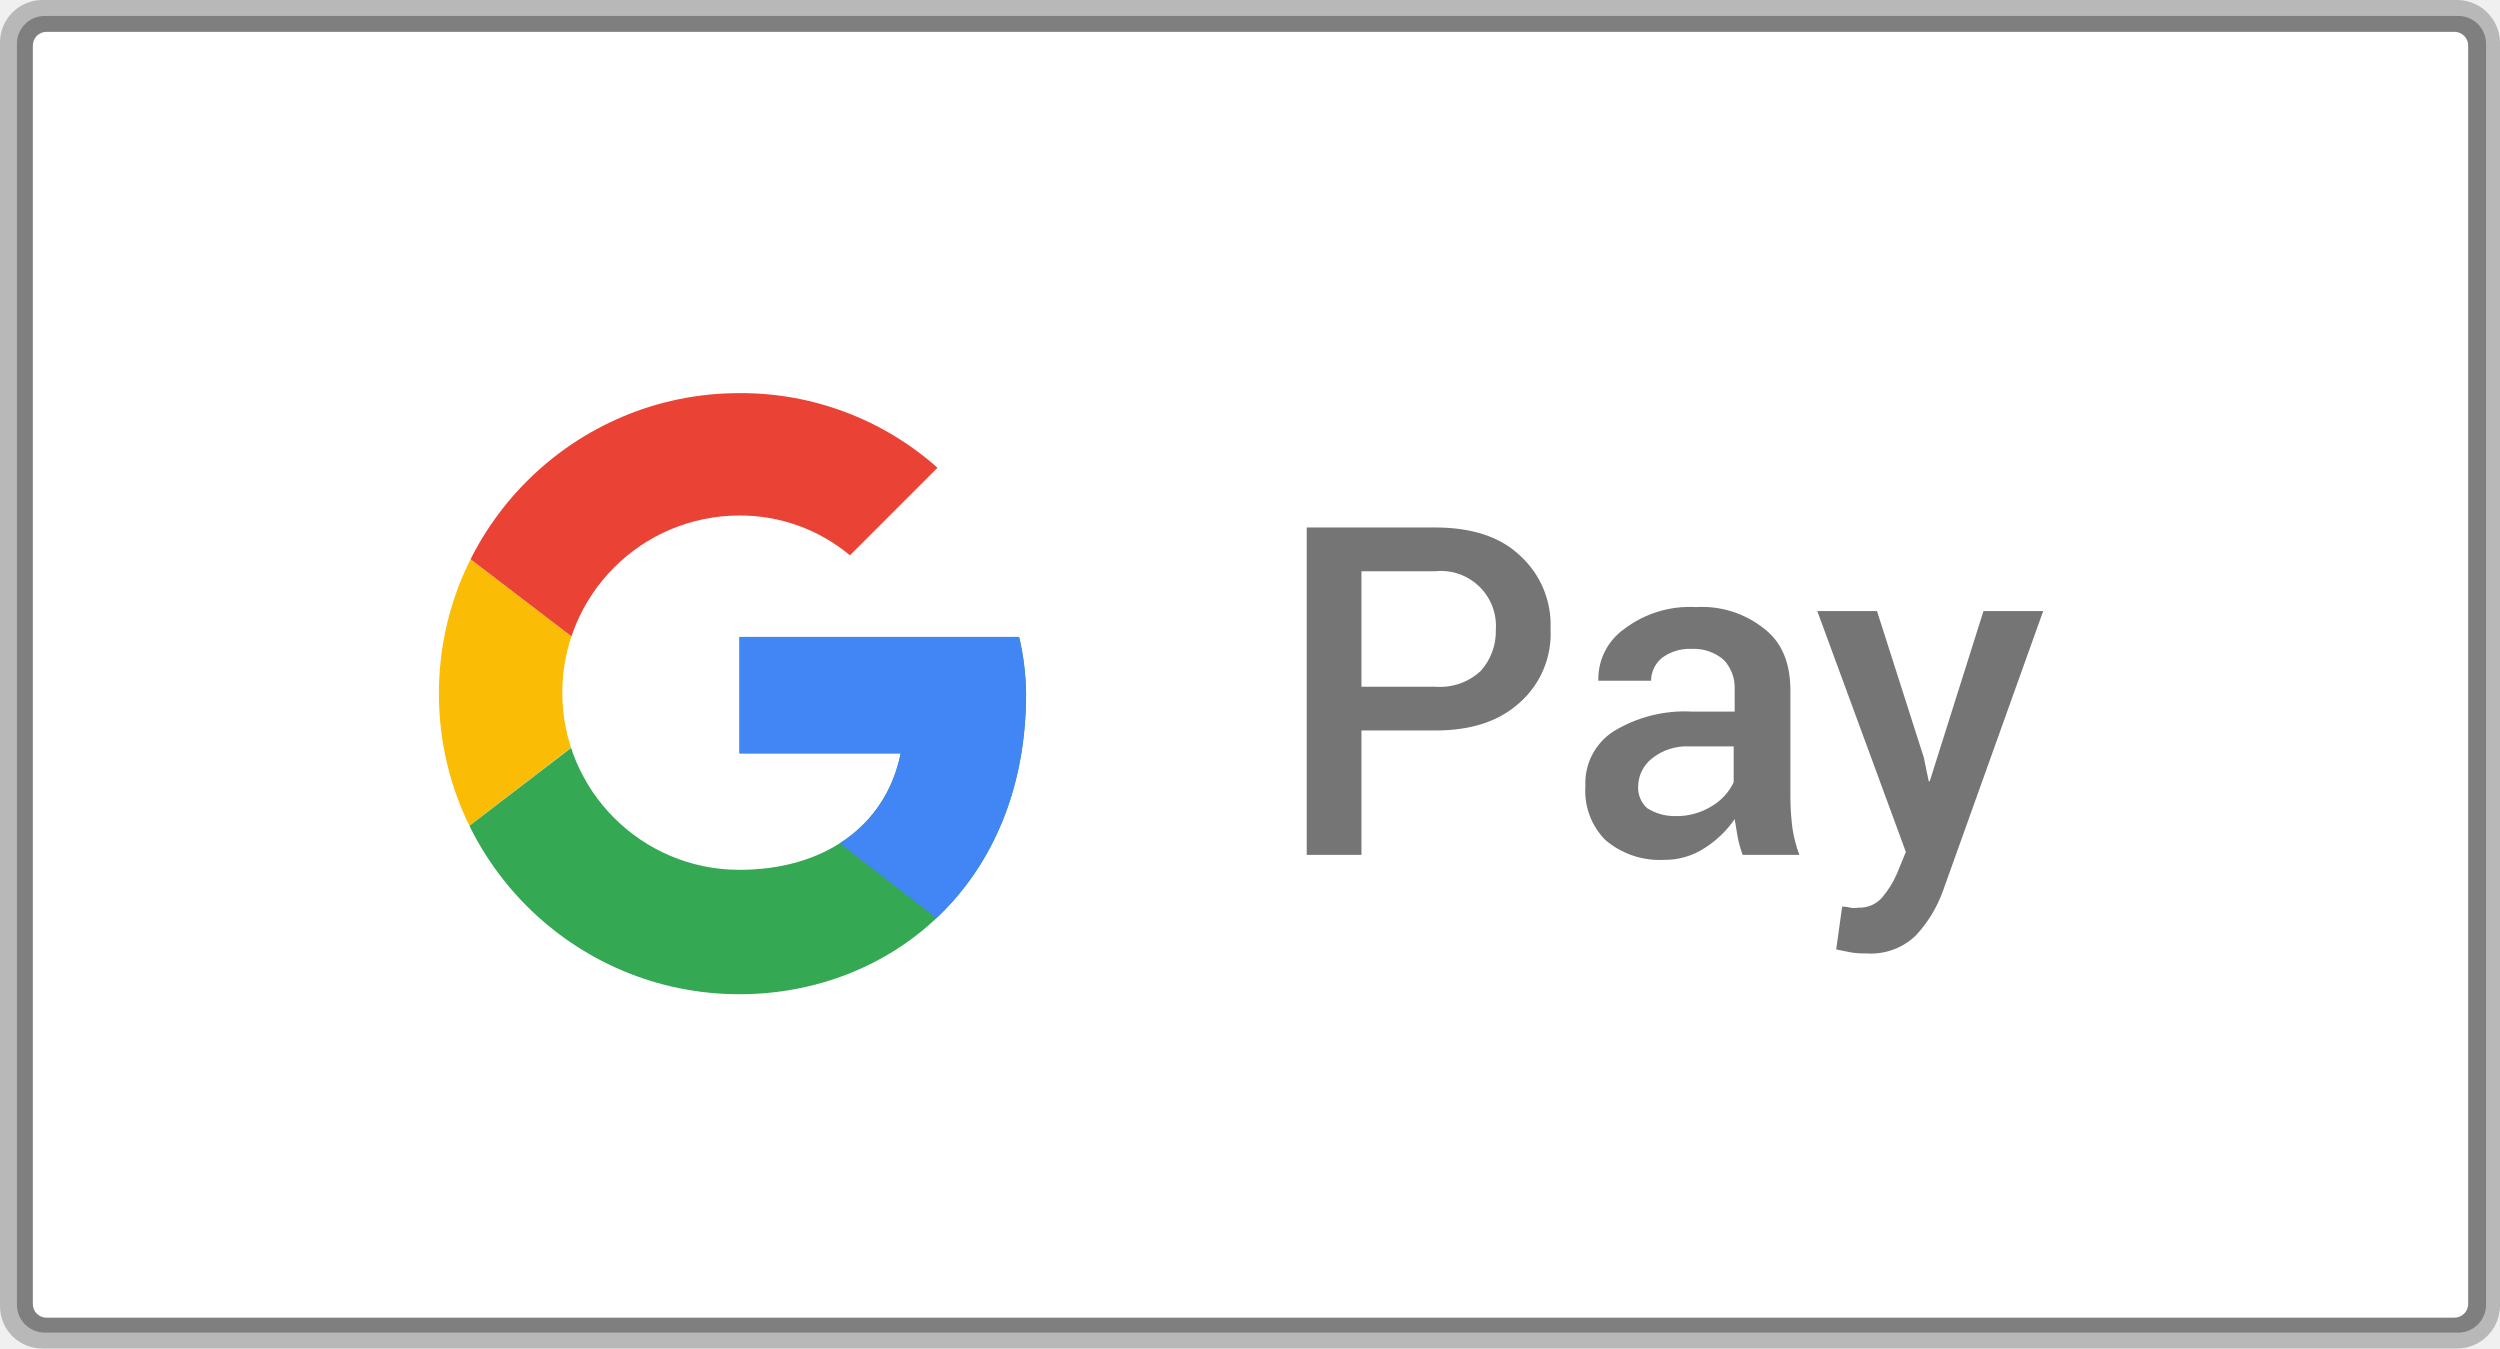
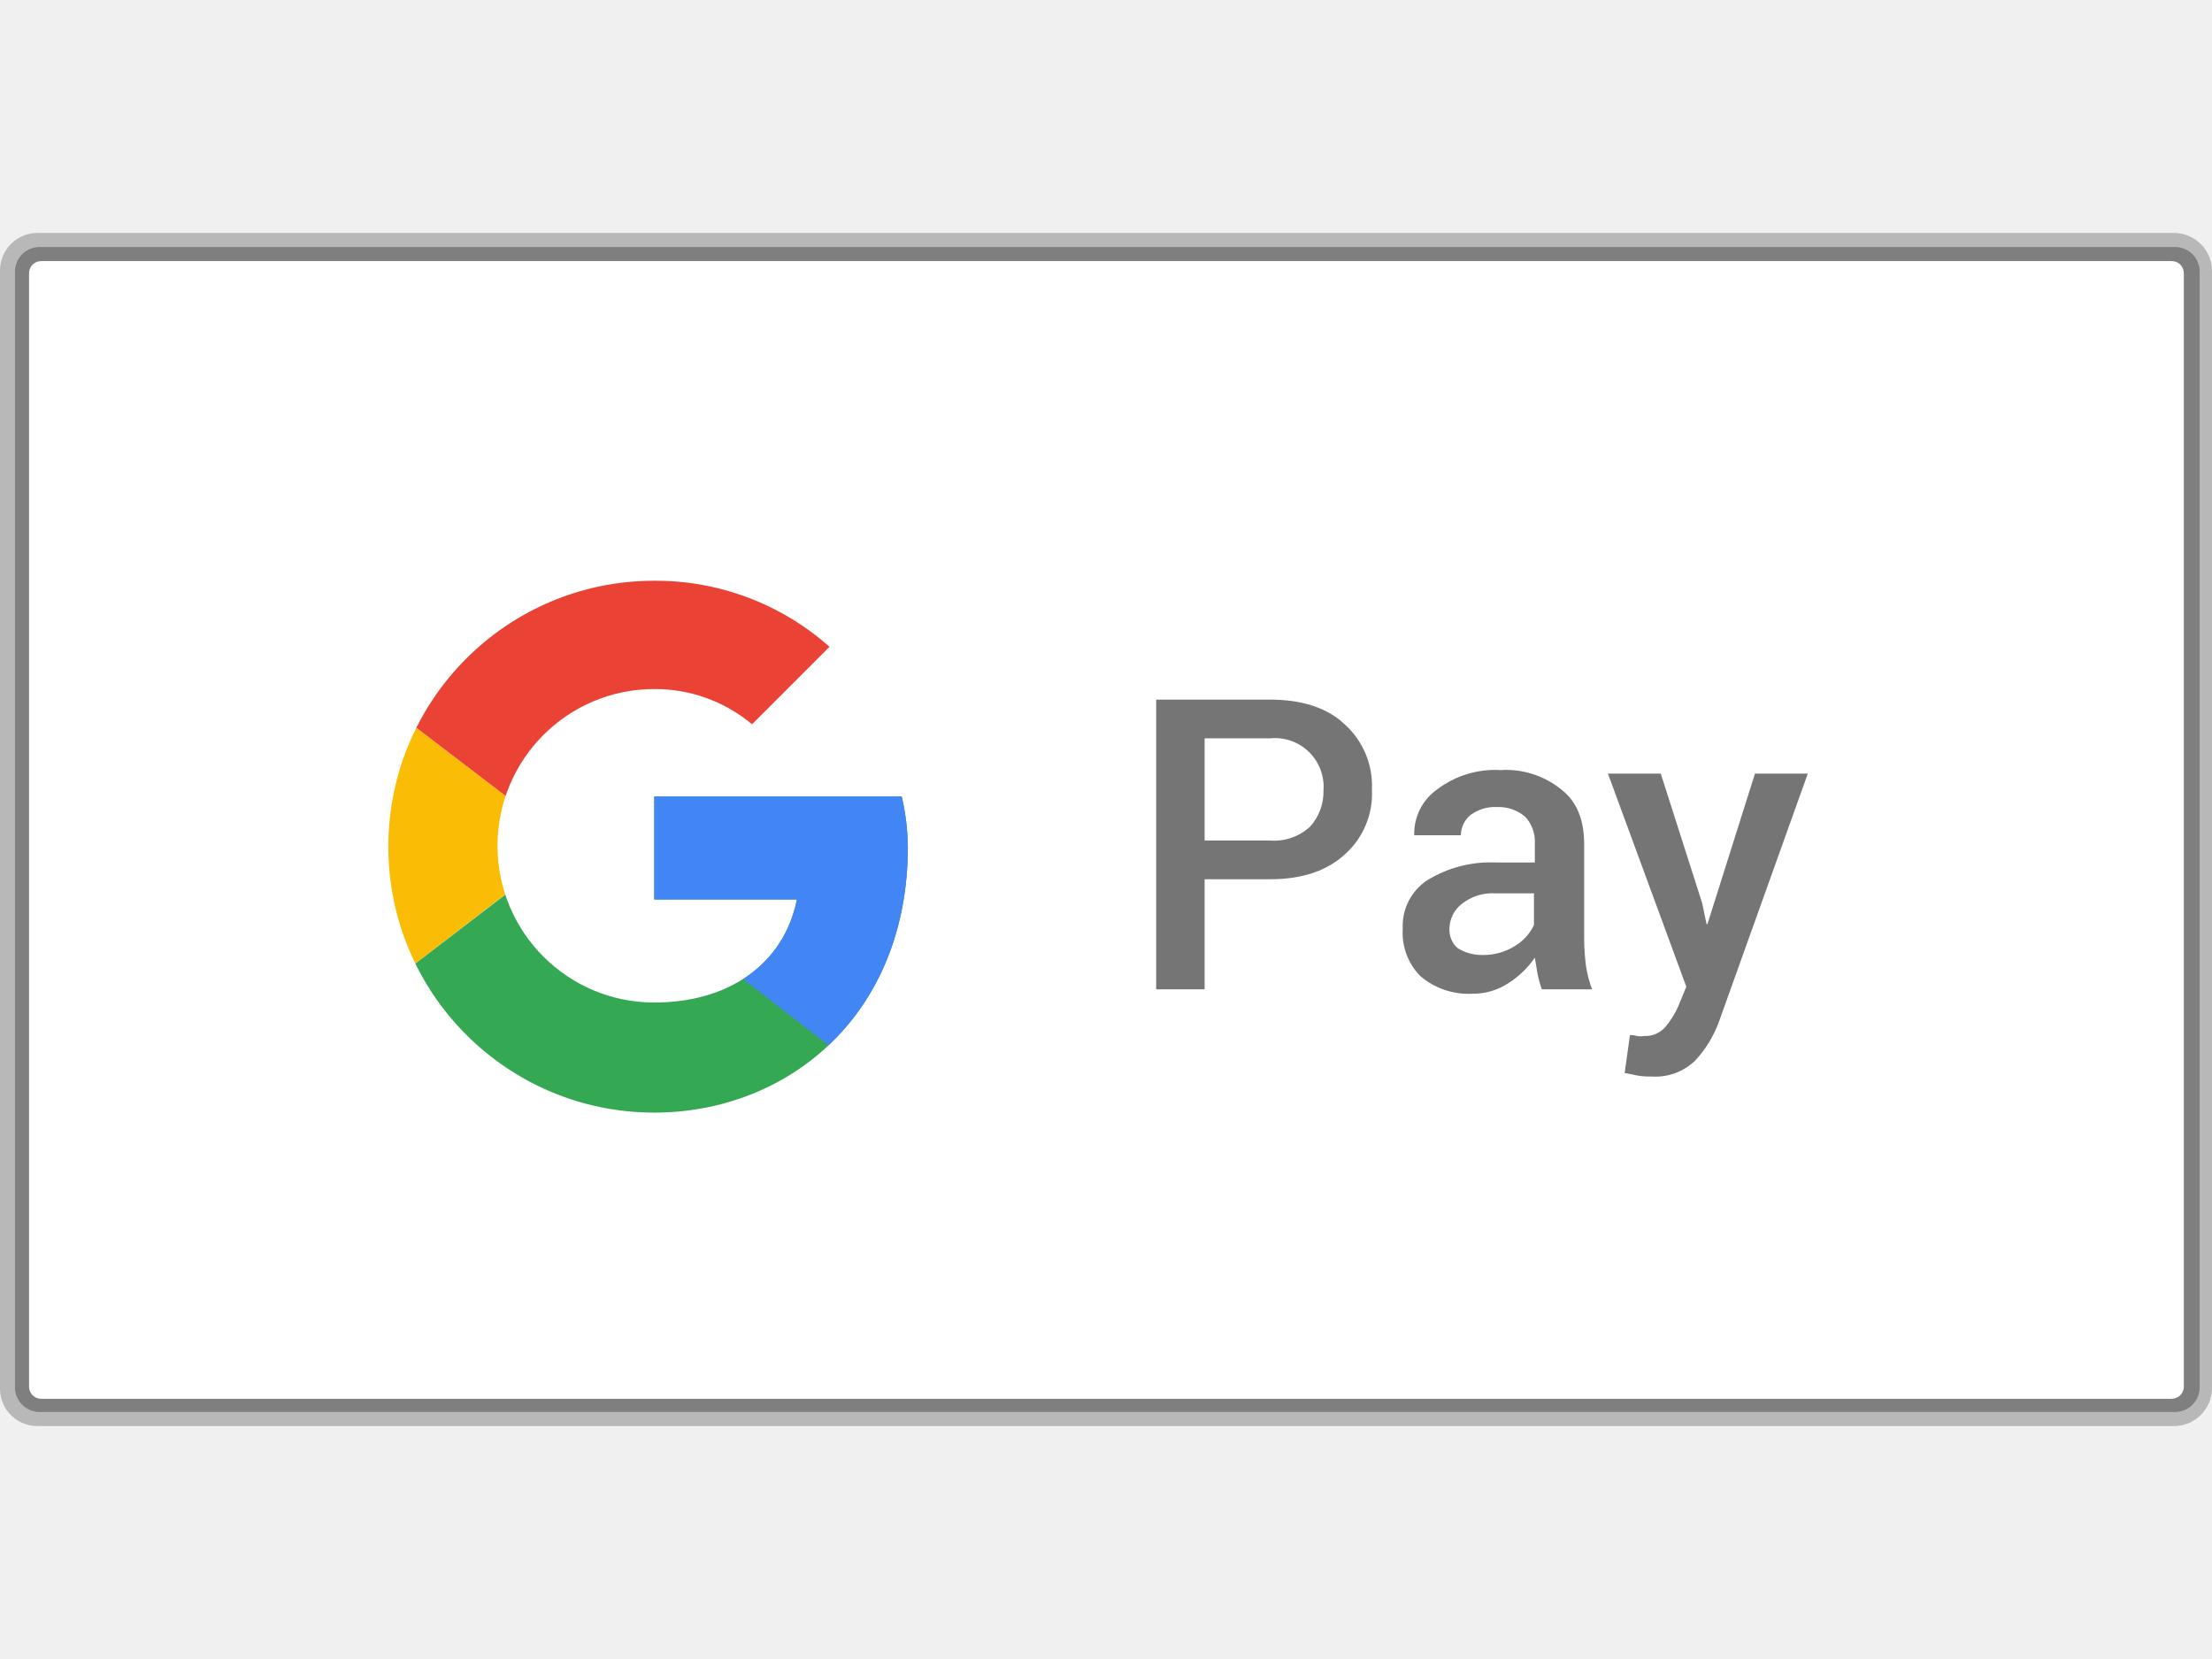
- <svg xmlns="http://www.w3.org/2000/svg" id="Layer_1" data-name="Layer 1" viewBox="0 0 251.2 135.5">
+ <svg xmlns="http://www.w3.org/2000/svg" width="40" height="30" id="Layer_1" data-name="Layer 1" viewBox="0 0 251.2 135.5">
  <defs>
    <clipPath id="clip-path" transform="translate(0 0.1)">
      <path d="M102.4,63.9H74.3V75.6H90.5C89,83,82.7,87.3,74.3,87.3a17.8,17.8,0,0,1,0-35.6,17.13,17.13,0,0,1,11.1,4l8.8-8.8a29.72,29.72,0,0,0-19.9-7.5,30.2,30.2,0,1,0,0,60.4c15.1,0,28.8-11,28.8-30.2A26.16,26.16,0,0,0,102.4,63.9Z" style="fill: none" />
    </clipPath>
  </defs>
  <g id="Card">
    <path d="M4.3,135.4H246.9a4.33,4.33,0,0,0,4.3-4.3V4.2a4.33,4.33,0,0,0-4.3-4.3H4.3A4.27,4.27,0,0,0,0,4.2v127A4.25,4.25,0,0,0,4.3,135.4Z" transform="translate(0 0.1)" style="fill: #7f7f7f;opacity: 0.5;isolation: isolate" />
    <path d="M4.5,1.5H247a2.8,2.8,0,0,1,2.8,2.8V131a2.8,2.8,0,0,1-2.8,2.8H4.5A2.8,2.8,0,0,1,1.7,131V4.3A2.8,2.8,0,0,1,4.5,1.5Z" transform="translate(0 0.1)" style="fill: #7f7f7f" />
    <path d="M246.6,132.3H4.7a1.37,1.37,0,0,1-1.4-1.4V4.5A1.37,1.37,0,0,1,4.7,3.1H246.6A1.37,1.37,0,0,1,248,4.5V130.8A1.39,1.39,0,0,1,246.6,132.3Z" transform="translate(0 0.1)" style="fill: #fff" />
  </g>
  <g id="Mark">
    <g id="G">
      <g style="clip-path: url(#clip-path)">
        <path d="M41.4,87.3V51.6L64.7,69.4Z" transform="translate(0 0.1)" style="fill: #fbbc05" />
      </g>
      <g style="clip-path: url(#clip-path)">
        <path d="M41.4,51.6,64.7,69.4,74.3,61l32.9-5.3V36.5H41.4Z" transform="translate(0 0.1)" style="fill: #ea4335" />
      </g>
      <g style="clip-path: url(#clip-path)">
        <path d="M41.4,87.3,82.5,55.8l10.8,1.4,13.8-20.6v65.8H41.4Z" transform="translate(0 0.1)" style="fill: #34a853" />
      </g>
      <g style="clip-path: url(#clip-path)">
        <path d="M107.2,102.3,64.7,69.4l-5.5-4.1,48-13.7Z" transform="translate(0 0.1)" style="fill: #4285f4" />
      </g>
    </g>
    <g id="Pay">
      <path d="M136.8,73.3V85.8h-5.5V52.9h12.9c3.6,0,6.5.9,8.5,2.8a9.38,9.38,0,0,1,3.1,7.4,9.24,9.24,0,0,1-3.1,7.4c-2.1,1.9-4.9,2.8-8.5,2.8Zm0-4.4h7.4a6,6,0,0,0,4.6-1.6,5.92,5.92,0,0,0,1.5-4.1,5.53,5.53,0,0,0-6.1-5.9h-7.4Z" transform="translate(0 0.1)" style="fill: #757575" />
      <path d="M175.1,85.8a12.09,12.09,0,0,1-.5-1.8l-.3-1.8a10.4,10.4,0,0,1-3,2.9,7.3,7.3,0,0,1-4.1,1.2,8.42,8.42,0,0,1-5.9-2,7,7,0,0,1-2-5.4,6.2,6.2,0,0,1,2.8-5.5,13.76,13.76,0,0,1,7.9-2h4.3V69.2a4.08,4.08,0,0,0-1.1-3,4.59,4.59,0,0,0-3.2-1.1,4.66,4.66,0,0,0-3,.9,3,3,0,0,0-1.1,2.3h-5.3v-.1a6.16,6.16,0,0,1,2.6-5.1,10.87,10.87,0,0,1,7.2-2.2,10,10,0,0,1,6.9,2.2c1.8,1.4,2.6,3.5,2.6,6.2V80.2a26.42,26.42,0,0,0,.2,2.9,13.43,13.43,0,0,0,.7,2.7Zm-6.8-3.9a6.63,6.63,0,0,0,3.7-1,5.52,5.52,0,0,0,2.2-2.4V74.9h-4.4a5.59,5.59,0,0,0-3.8,1.2,3.65,3.65,0,0,0-1.4,2.8,2.79,2.79,0,0,0,.9,2.2A5.12,5.12,0,0,0,168.3,81.9Z" transform="translate(0 0.1)" style="fill: #757575" />
      <path d="M193.3,76l.5,2.4h.1l5.4-17.1h6L195.2,89.5a13,13,0,0,1-2.7,4.4,6.51,6.51,0,0,1-5,1.8,8.08,8.08,0,0,1-1.5-.1l-1.5-.3.6-4.3a2.49,2.49,0,0,1,.8.1,2.13,2.13,0,0,0,.8,0,3,3,0,0,0,2.4-1,9.74,9.74,0,0,0,1.5-2.4l.9-2.2-8.9-24.2h6Z" transform="translate(0 0.1)" style="fill: #757575" />
    </g>
  </g>
</svg>
